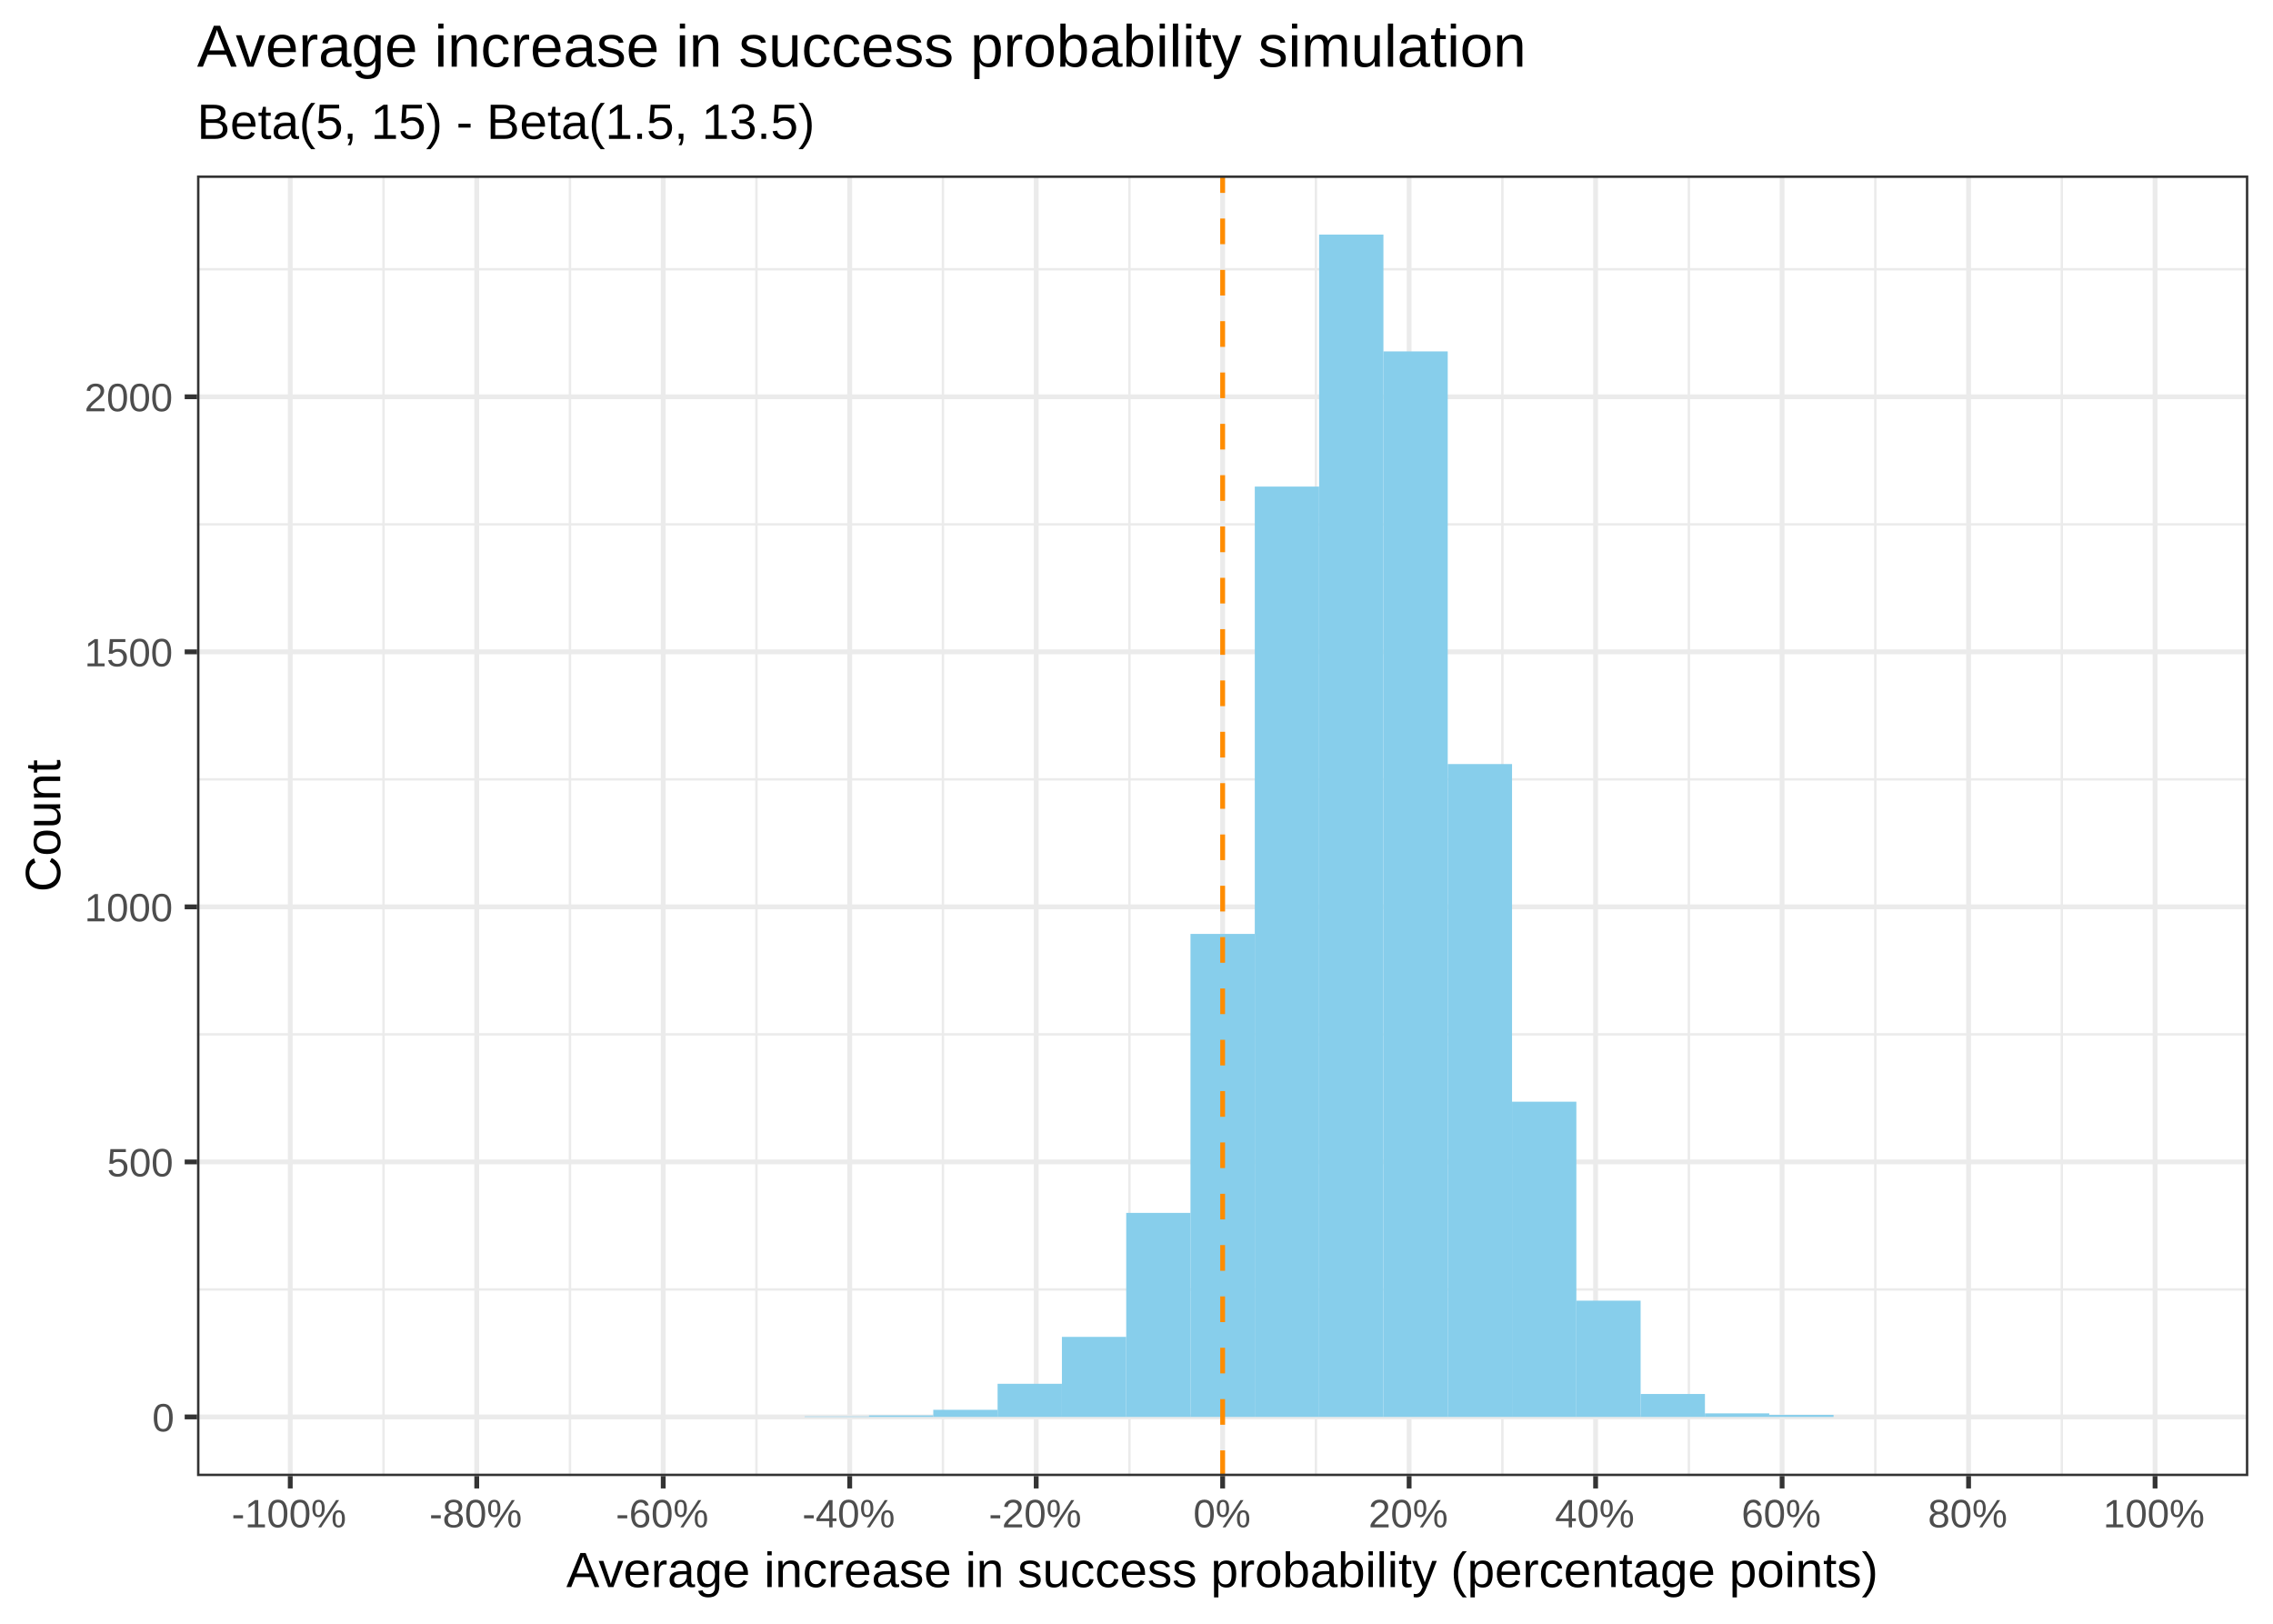
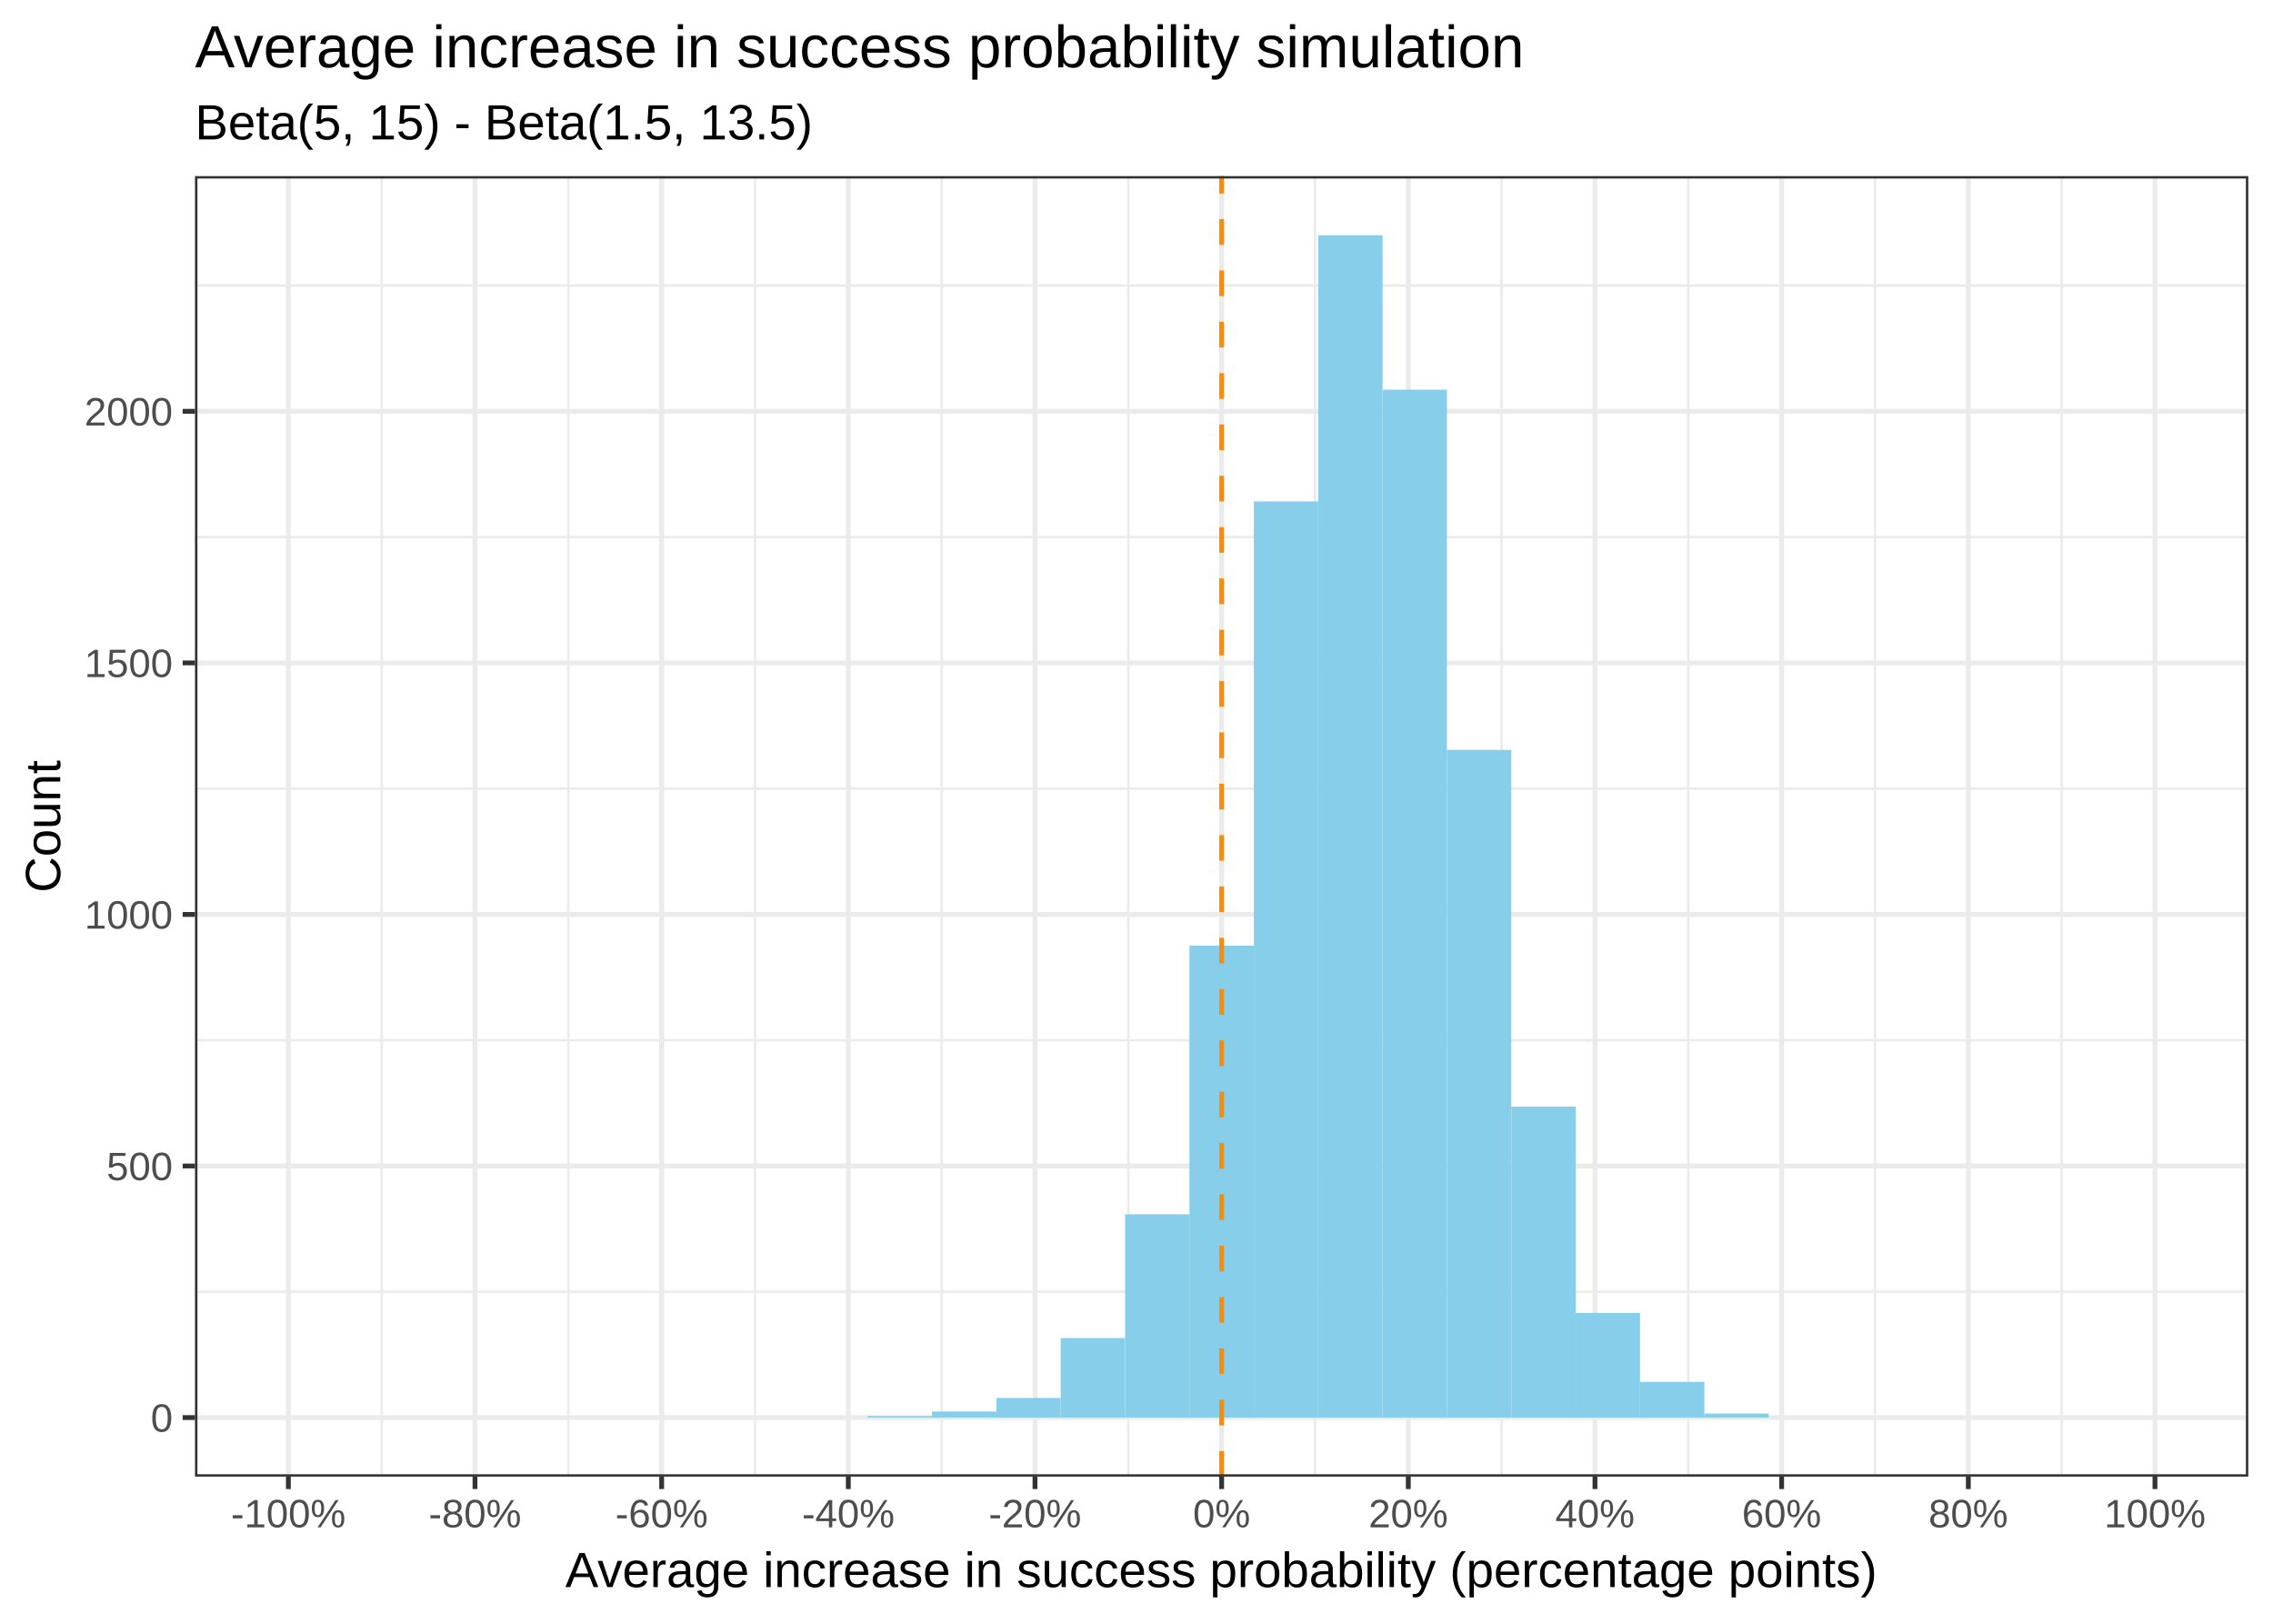
<svg xmlns="http://www.w3.org/2000/svg" viewBox="0 0 504.00 360.00">
  <defs>
    <style type="text/css">
    line, polyline, path, rect, circle {
      fill: none;
      stroke: #000000;
      stroke-linecap: round;
      stroke-linejoin: round;
      stroke-miterlimit: 10.00;
    }
  </style>
  </defs>
  <rect width="100%" height="100%" style="stroke: none; fill: #FFFFFF;" />
  <rect x="0.00" y="0.00" width="504.00" height="360.00" style="stroke-width: 1.07; stroke: #FFFFFF; fill: #FFFFFF;" />
  <defs>
-     <clipPath id="cpNDMuNjg3Mnw0OTguNTIxfDMyNy4yNTd8MzguOTA1OQ==">
-       <rect x="43.69" y="38.91" width="454.83" height="288.35" />
+     <clipPath id="cpNDMuMjQxM3w0OTguNTIxfDMyNy4zOTZ8MzkuMDQxMg==">
+       <rect x="43.24" y="39.04" width="455.28" height="288.35" />
    </clipPath>
  </defs>
-   <rect x="43.69" y="38.91" width="454.83" height="288.35" style="stroke-width: 1.07; stroke: none; fill: #FFFFFF;" clip-path="url(#cpNDMuNjg3Mnw0OTguNTIxfDMyNy4yNTd8MzguOTA1OQ==)" />
-   <polyline points="43.69,285.88 498.52,285.88 " style="stroke-width: 0.53; stroke: #EBEBEB; stroke-linecap: butt;" clip-path="url(#cpNDMuNjg3Mnw0OTguNTIxfDMyNy4yNTd8MzguOTA1OQ==)" />
-   <polyline points="43.69,229.33 498.52,229.33 " style="stroke-width: 0.53; stroke: #EBEBEB; stroke-linecap: butt;" clip-path="url(#cpNDMuNjg3Mnw0OTguNTIxfDMyNy4yNTd8MzguOTA1OQ==)" />
-   <polyline points="43.69,172.79 498.52,172.79 " style="stroke-width: 0.53; stroke: #EBEBEB; stroke-linecap: butt;" clip-path="url(#cpNDMuNjg3Mnw0OTguNTIxfDMyNy4yNTd8MzguOTA1OQ==)" />
-   <polyline points="43.69,116.25 498.52,116.25 " style="stroke-width: 0.53; stroke: #EBEBEB; stroke-linecap: butt;" clip-path="url(#cpNDMuNjg3Mnw0OTguNTIxfDMyNy4yNTd8MzguOTA1OQ==)" />
-   <polyline points="43.69,59.70 498.52,59.70 " style="stroke-width: 0.53; stroke: #EBEBEB; stroke-linecap: butt;" clip-path="url(#cpNDMuNjg3Mnw0OTguNTIxfDMyNy4yNTd8MzguOTA1OQ==)" />
-   <polyline points="43.69,327.26 43.69,38.91 " style="stroke-width: 0.53; stroke: #EBEBEB; stroke-linecap: butt;" clip-path="url(#cpNDMuNjg3Mnw0OTguNTIxfDMyNy4yNTd8MzguOTA1OQ==)" />
-   <polyline points="85.04,327.26 85.04,38.91 " style="stroke-width: 0.53; stroke: #EBEBEB; stroke-linecap: butt;" clip-path="url(#cpNDMuNjg3Mnw0OTguNTIxfDMyNy4yNTd8MzguOTA1OQ==)" />
-   <polyline points="126.38,327.26 126.38,38.91 " style="stroke-width: 0.53; stroke: #EBEBEB; stroke-linecap: butt;" clip-path="url(#cpNDMuNjg3Mnw0OTguNTIxfDMyNy4yNTd8MzguOTA1OQ==)" />
-   <polyline points="167.73,327.26 167.73,38.91 " style="stroke-width: 0.53; stroke: #EBEBEB; stroke-linecap: butt;" clip-path="url(#cpNDMuNjg3Mnw0OTguNTIxfDMyNy4yNTd8MzguOTA1OQ==)" />
-   <polyline points="209.08,327.26 209.08,38.91 " style="stroke-width: 0.53; stroke: #EBEBEB; stroke-linecap: butt;" clip-path="url(#cpNDMuNjg3Mnw0OTguNTIxfDMyNy4yNTd8MzguOTA1OQ==)" />
-   <polyline points="250.43,327.26 250.43,38.91 " style="stroke-width: 0.53; stroke: #EBEBEB; stroke-linecap: butt;" clip-path="url(#cpNDMuNjg3Mnw0OTguNTIxfDMyNy4yNTd8MzguOTA1OQ==)" />
-   <polyline points="291.78,327.26 291.78,38.91 " style="stroke-width: 0.53; stroke: #EBEBEB; stroke-linecap: butt;" clip-path="url(#cpNDMuNjg3Mnw0OTguNTIxfDMyNy4yNTd8MzguOTA1OQ==)" />
-   <polyline points="333.13,327.26 333.13,38.91 " style="stroke-width: 0.53; stroke: #EBEBEB; stroke-linecap: butt;" clip-path="url(#cpNDMuNjg3Mnw0OTguNTIxfDMyNy4yNTd8MzguOTA1OQ==)" />
-   <polyline points="374.48,327.26 374.48,38.91 " style="stroke-width: 0.53; stroke: #EBEBEB; stroke-linecap: butt;" clip-path="url(#cpNDMuNjg3Mnw0OTguNTIxfDMyNy4yNTd8MzguOTA1OQ==)" />
-   <polyline points="415.82,327.26 415.82,38.91 " style="stroke-width: 0.53; stroke: #EBEBEB; stroke-linecap: butt;" clip-path="url(#cpNDMuNjg3Mnw0OTguNTIxfDMyNy4yNTd8MzguOTA1OQ==)" />
-   <polyline points="457.17,327.26 457.17,38.91 " style="stroke-width: 0.53; stroke: #EBEBEB; stroke-linecap: butt;" clip-path="url(#cpNDMuNjg3Mnw0OTguNTIxfDMyNy4yNTd8MzguOTA1OQ==)" />
-   <polyline points="498.52,327.26 498.52,38.91 " style="stroke-width: 0.53; stroke: #EBEBEB; stroke-linecap: butt;" clip-path="url(#cpNDMuNjg3Mnw0OTguNTIxfDMyNy4yNTd8MzguOTA1OQ==)" />
-   <polyline points="43.69,314.15 498.52,314.15 " style="stroke-width: 1.07; stroke: #EBEBEB; stroke-linecap: butt;" clip-path="url(#cpNDMuNjg3Mnw0OTguNTIxfDMyNy4yNTd8MzguOTA1OQ==)" />
-   <polyline points="43.69,257.61 498.52,257.61 " style="stroke-width: 1.07; stroke: #EBEBEB; stroke-linecap: butt;" clip-path="url(#cpNDMuNjg3Mnw0OTguNTIxfDMyNy4yNTd8MzguOTA1OQ==)" />
-   <polyline points="43.69,201.06 498.52,201.06 " style="stroke-width: 1.07; stroke: #EBEBEB; stroke-linecap: butt;" clip-path="url(#cpNDMuNjg3Mnw0OTguNTIxfDMyNy4yNTd8MzguOTA1OQ==)" />
-   <polyline points="43.69,144.52 498.52,144.52 " style="stroke-width: 1.07; stroke: #EBEBEB; stroke-linecap: butt;" clip-path="url(#cpNDMuNjg3Mnw0OTguNTIxfDMyNy4yNTd8MzguOTA1OQ==)" />
-   <polyline points="43.69,87.97 498.52,87.97 " style="stroke-width: 1.07; stroke: #EBEBEB; stroke-linecap: butt;" clip-path="url(#cpNDMuNjg3Mnw0OTguNTIxfDMyNy4yNTd8MzguOTA1OQ==)" />
-   <polyline points="64.36,327.26 64.36,38.91 " style="stroke-width: 1.07; stroke: #EBEBEB; stroke-linecap: butt;" clip-path="url(#cpNDMuNjg3Mnw0OTguNTIxfDMyNy4yNTd8MzguOTA1OQ==)" />
-   <polyline points="105.71,327.26 105.71,38.91 " style="stroke-width: 1.07; stroke: #EBEBEB; stroke-linecap: butt;" clip-path="url(#cpNDMuNjg3Mnw0OTguNTIxfDMyNy4yNTd8MzguOTA1OQ==)" />
-   <polyline points="147.06,327.26 147.06,38.91 " style="stroke-width: 1.07; stroke: #EBEBEB; stroke-linecap: butt;" clip-path="url(#cpNDMuNjg3Mnw0OTguNTIxfDMyNy4yNTd8MzguOTA1OQ==)" />
-   <polyline points="188.41,327.26 188.41,38.91 " style="stroke-width: 1.07; stroke: #EBEBEB; stroke-linecap: butt;" clip-path="url(#cpNDMuNjg3Mnw0OTguNTIxfDMyNy4yNTd8MzguOTA1OQ==)" />
-   <polyline points="229.76,327.26 229.76,38.91 " style="stroke-width: 1.07; stroke: #EBEBEB; stroke-linecap: butt;" clip-path="url(#cpNDMuNjg3Mnw0OTguNTIxfDMyNy4yNTd8MzguOTA1OQ==)" />
-   <polyline points="271.10,327.26 271.10,38.91 " style="stroke-width: 1.07; stroke: #EBEBEB; stroke-linecap: butt;" clip-path="url(#cpNDMuNjg3Mnw0OTguNTIxfDMyNy4yNTd8MzguOTA1OQ==)" />
-   <polyline points="312.45,327.26 312.45,38.91 " style="stroke-width: 1.07; stroke: #EBEBEB; stroke-linecap: butt;" clip-path="url(#cpNDMuNjg3Mnw0OTguNTIxfDMyNy4yNTd8MzguOTA1OQ==)" />
-   <polyline points="353.80,327.26 353.80,38.91 " style="stroke-width: 1.07; stroke: #EBEBEB; stroke-linecap: butt;" clip-path="url(#cpNDMuNjg3Mnw0OTguNTIxfDMyNy4yNTd8MzguOTA1OQ==)" />
-   <polyline points="395.15,327.26 395.15,38.91 " style="stroke-width: 1.07; stroke: #EBEBEB; stroke-linecap: butt;" clip-path="url(#cpNDMuNjg3Mnw0OTguNTIxfDMyNy4yNTd8MzguOTA1OQ==)" />
-   <polyline points="436.50,327.26 436.50,38.91 " style="stroke-width: 1.07; stroke: #EBEBEB; stroke-linecap: butt;" clip-path="url(#cpNDMuNjg3Mnw0OTguNTIxfDMyNy4yNTd8MzguOTA1OQ==)" />
-   <polyline points="477.85,327.26 477.85,38.91 " style="stroke-width: 1.07; stroke: #EBEBEB; stroke-linecap: butt;" clip-path="url(#cpNDMuNjg3Mnw0OTguNTIxfDMyNy4yNTd8MzguOTA1OQ==)" />
-   <rect x="64.36" y="314.15" width="14.26" height="0.00" style="stroke-width: 1.07; stroke: none; stroke-linecap: butt; fill: #87CEEB;" clip-path="url(#cpNDMuNjg3Mnw0OTguNTIxfDMyNy4yNTd8MzguOTA1OQ==)" />
-   <rect x="78.62" y="314.15" width="14.26" height="0.00" style="stroke-width: 1.07; stroke: none; stroke-linecap: butt; fill: #87CEEB;" clip-path="url(#cpNDMuNjg3Mnw0OTguNTIxfDMyNy4yNTd8MzguOTA1OQ==)" />
-   <rect x="92.88" y="314.15" width="14.26" height="0.00" style="stroke-width: 1.07; stroke: none; stroke-linecap: butt; fill: #87CEEB;" clip-path="url(#cpNDMuNjg3Mnw0OTguNTIxfDMyNy4yNTd8MzguOTA1OQ==)" />
-   <rect x="107.14" y="314.15" width="14.26" height="0.00" style="stroke-width: 1.07; stroke: none; stroke-linecap: butt; fill: #87CEEB;" clip-path="url(#cpNDMuNjg3Mnw0OTguNTIxfDMyNy4yNTd8MzguOTA1OQ==)" />
-   <rect x="121.39" y="314.15" width="14.26" height="0.00" style="stroke-width: 1.07; stroke: none; stroke-linecap: butt; fill: #87CEEB;" clip-path="url(#cpNDMuNjg3Mnw0OTguNTIxfDMyNy4yNTd8MzguOTA1OQ==)" />
-   <rect x="135.65" y="314.15" width="14.26" height="0.00" style="stroke-width: 1.07; stroke: none; stroke-linecap: butt; fill: #87CEEB;" clip-path="url(#cpNDMuNjg3Mnw0OTguNTIxfDMyNy4yNTd8MzguOTA1OQ==)" />
-   <rect x="149.91" y="314.15" width="14.26" height="0.00" style="stroke-width: 1.07; stroke: none; stroke-linecap: butt; fill: #87CEEB;" clip-path="url(#cpNDMuNjg3Mnw0OTguNTIxfDMyNy4yNTd8MzguOTA1OQ==)" />
-   <rect x="164.17" y="314.15" width="14.26" height="0.00" style="stroke-width: 1.07; stroke: none; stroke-linecap: butt; fill: #87CEEB;" clip-path="url(#cpNDMuNjg3Mnw0OTguNTIxfDMyNy4yNTd8MzguOTA1OQ==)" />
-   <rect x="178.43" y="314.04" width="14.26" height="0.11" style="stroke-width: 1.07; stroke: none; stroke-linecap: butt; fill: #87CEEB;" clip-path="url(#cpNDMuNjg3Mnw0OTguNTIxfDMyNy4yNTd8MzguOTA1OQ==)" />
-   <rect x="192.68" y="313.81" width="14.26" height="0.34" style="stroke-width: 1.07; stroke: none; stroke-linecap: butt; fill: #87CEEB;" clip-path="url(#cpNDMuNjg3Mnw0OTguNTIxfDMyNy4yNTd8MzguOTA1OQ==)" />
-   <rect x="206.94" y="312.57" width="14.26" height="1.58" style="stroke-width: 1.07; stroke: none; stroke-linecap: butt; fill: #87CEEB;" clip-path="url(#cpNDMuNjg3Mnw0OTguNTIxfDMyNy4yNTd8MzguOTA1OQ==)" />
-   <rect x="221.20" y="306.80" width="14.26" height="7.35" style="stroke-width: 1.07; stroke: none; stroke-linecap: butt; fill: #87CEEB;" clip-path="url(#cpNDMuNjg3Mnw0OTguNTIxfDMyNy4yNTd8MzguOTA1OQ==)" />
-   <rect x="235.46" y="296.40" width="14.26" height="17.75" style="stroke-width: 1.07; stroke: none; stroke-linecap: butt; fill: #87CEEB;" clip-path="url(#cpNDMuNjg3Mnw0OTguNTIxfDMyNy4yNTd8MzguOTA1OQ==)" />
-   <rect x="249.72" y="268.91" width="14.26" height="45.24" style="stroke-width: 1.07; stroke: none; stroke-linecap: butt; fill: #87CEEB;" clip-path="url(#cpNDMuNjg3Mnw0OTguNTIxfDMyNy4yNTd8MzguOTA1OQ==)" />
-   <rect x="263.97" y="207.06" width="14.26" height="107.09" style="stroke-width: 1.07; stroke: none; stroke-linecap: butt; fill: #87CEEB;" clip-path="url(#cpNDMuNjg3Mnw0OTguNTIxfDMyNy4yNTd8MzguOTA1OQ==)" />
-   <rect x="278.23" y="107.88" width="14.26" height="206.27" style="stroke-width: 1.07; stroke: none; stroke-linecap: butt; fill: #87CEEB;" clip-path="url(#cpNDMuNjg3Mnw0OTguNTIxfDMyNy4yNTd8MzguOTA1OQ==)" />
-   <rect x="292.49" y="52.01" width="14.26" height="262.14" style="stroke-width: 1.07; stroke: none; stroke-linecap: butt; fill: #87CEEB;" clip-path="url(#cpNDMuNjg3Mnw0OTguNTIxfDMyNy4yNTd8MzguOTA1OQ==)" />
-   <rect x="306.75" y="77.91" width="14.26" height="236.24" style="stroke-width: 1.07; stroke: none; stroke-linecap: butt; fill: #87CEEB;" clip-path="url(#cpNDMuNjg3Mnw0OTguNTIxfDMyNy4yNTd8MzguOTA1OQ==)" />
-   <rect x="321.01" y="169.40" width="14.26" height="144.75" style="stroke-width: 1.07; stroke: none; stroke-linecap: butt; fill: #87CEEB;" clip-path="url(#cpNDMuNjg3Mnw0OTguNTIxfDMyNy4yNTd8MzguOTA1OQ==)" />
-   <rect x="335.27" y="244.26" width="14.26" height="69.89" style="stroke-width: 1.07; stroke: none; stroke-linecap: butt; fill: #87CEEB;" clip-path="url(#cpNDMuNjg3Mnw0OTguNTIxfDMyNy4yNTd8MzguOTA1OQ==)" />
-   <rect x="349.52" y="288.37" width="14.26" height="25.78" style="stroke-width: 1.07; stroke: none; stroke-linecap: butt; fill: #87CEEB;" clip-path="url(#cpNDMuNjg3Mnw0OTguNTIxfDMyNy4yNTd8MzguOTA1OQ==)" />
-   <rect x="363.78" y="309.06" width="14.26" height="5.09" style="stroke-width: 1.07; stroke: none; stroke-linecap: butt; fill: #87CEEB;" clip-path="url(#cpNDMuNjg3Mnw0OTguNTIxfDMyNy4yNTd8MzguOTA1OQ==)" />
-   <rect x="378.04" y="313.36" width="14.26" height="0.79" style="stroke-width: 1.07; stroke: none; stroke-linecap: butt; fill: #87CEEB;" clip-path="url(#cpNDMuNjg3Mnw0OTguNTIxfDMyNy4yNTd8MzguOTA1OQ==)" />
-   <rect x="392.30" y="313.70" width="14.26" height="0.45" style="stroke-width: 1.07; stroke: none; stroke-linecap: butt; fill: #87CEEB;" clip-path="url(#cpNDMuNjg3Mnw0OTguNTIxfDMyNy4yNTd8MzguOTA1OQ==)" />
-   <rect x="406.56" y="314.15" width="14.26" height="0.00" style="stroke-width: 1.07; stroke: none; stroke-linecap: butt; fill: #87CEEB;" clip-path="url(#cpNDMuNjg3Mnw0OTguNTIxfDMyNy4yNTd8MzguOTA1OQ==)" />
-   <rect x="420.81" y="314.15" width="14.26" height="0.00" style="stroke-width: 1.07; stroke: none; stroke-linecap: butt; fill: #87CEEB;" clip-path="url(#cpNDMuNjg3Mnw0OTguNTIxfDMyNy4yNTd8MzguOTA1OQ==)" />
-   <rect x="435.07" y="314.15" width="14.26" height="0.00" style="stroke-width: 1.07; stroke: none; stroke-linecap: butt; fill: #87CEEB;" clip-path="url(#cpNDMuNjg3Mnw0OTguNTIxfDMyNy4yNTd8MzguOTA1OQ==)" />
-   <rect x="449.33" y="314.15" width="14.26" height="0.00" style="stroke-width: 1.07; stroke: none; stroke-linecap: butt; fill: #87CEEB;" clip-path="url(#cpNDMuNjg3Mnw0OTguNTIxfDMyNy4yNTd8MzguOTA1OQ==)" />
-   <line x1="271.10" y1="327.26" x2="271.10" y2="38.91" style="stroke-width: 1.07; stroke: #FF8C00; stroke-dasharray: 5.69,5.69; stroke-linecap: butt;" clip-path="url(#cpNDMuNjg3Mnw0OTguNTIxfDMyNy4yNTd8MzguOTA1OQ==)" />
-   <rect x="43.69" y="38.91" width="454.83" height="288.35" style="stroke-width: 1.07; stroke: #333333;" clip-path="url(#cpNDMuNjg3Mnw0OTguNTIxfDMyNy4yNTd8MzguOTA1OQ==)" />
+   <rect x="43.24" y="39.04" width="455.28" height="288.35" style="stroke-width: 1.07; stroke: none; fill: #FFFFFF;" clip-path="url(#cpNDMuMjQxM3w0OTguNTIxfDMyNy4zOTZ8MzkuMDQxMg==)" />
+   <polyline points="43.24,286.40 498.52,286.40 " style="stroke-width: 0.53; stroke: #EBEBEB; stroke-linecap: butt;" clip-path="url(#cpNDMuMjQxM3w0OTguNTIxfDMyNy4zOTZ8MzkuMDQxMg==)" />
+   <polyline points="43.24,230.63 498.52,230.63 " style="stroke-width: 0.53; stroke: #EBEBEB; stroke-linecap: butt;" clip-path="url(#cpNDMuMjQxM3w0OTguNTIxfDMyNy4zOTZ8MzkuMDQxMg==)" />
+   <polyline points="43.24,174.85 498.52,174.85 " style="stroke-width: 0.53; stroke: #EBEBEB; stroke-linecap: butt;" clip-path="url(#cpNDMuMjQxM3w0OTguNTIxfDMyNy4zOTZ8MzkuMDQxMg==)" />
+   <polyline points="43.24,119.08 498.52,119.08 " style="stroke-width: 0.53; stroke: #EBEBEB; stroke-linecap: butt;" clip-path="url(#cpNDMuMjQxM3w0OTguNTIxfDMyNy4zOTZ8MzkuMDQxMg==)" />
+   <polyline points="43.24,63.30 498.52,63.30 " style="stroke-width: 0.53; stroke: #EBEBEB; stroke-linecap: butt;" clip-path="url(#cpNDMuMjQxM3w0OTguNTIxfDMyNy4zOTZ8MzkuMDQxMg==)" />
+   <polyline points="43.24,327.40 43.24,39.04 " style="stroke-width: 0.53; stroke: #EBEBEB; stroke-linecap: butt;" clip-path="url(#cpNDMuMjQxM3w0OTguNTIxfDMyNy4zOTZ8MzkuMDQxMg==)" />
+   <polyline points="84.63,327.40 84.63,39.04 " style="stroke-width: 0.53; stroke: #EBEBEB; stroke-linecap: butt;" clip-path="url(#cpNDMuMjQxM3w0OTguNTIxfDMyNy4zOTZ8MzkuMDQxMg==)" />
+   <polyline points="126.02,327.40 126.02,39.04 " style="stroke-width: 0.53; stroke: #EBEBEB; stroke-linecap: butt;" clip-path="url(#cpNDMuMjQxM3w0OTguNTIxfDMyNy4zOTZ8MzkuMDQxMg==)" />
+   <polyline points="167.41,327.40 167.41,39.04 " style="stroke-width: 0.53; stroke: #EBEBEB; stroke-linecap: butt;" clip-path="url(#cpNDMuMjQxM3w0OTguNTIxfDMyNy4zOTZ8MzkuMDQxMg==)" />
+   <polyline points="208.80,327.40 208.80,39.04 " style="stroke-width: 0.53; stroke: #EBEBEB; stroke-linecap: butt;" clip-path="url(#cpNDMuMjQxM3w0OTguNTIxfDMyNy4zOTZ8MzkuMDQxMg==)" />
+   <polyline points="250.19,327.40 250.19,39.04 " style="stroke-width: 0.53; stroke: #EBEBEB; stroke-linecap: butt;" clip-path="url(#cpNDMuMjQxM3w0OTguNTIxfDMyNy4zOTZ8MzkuMDQxMg==)" />
+   <polyline points="291.58,327.40 291.58,39.04 " style="stroke-width: 0.53; stroke: #EBEBEB; stroke-linecap: butt;" clip-path="url(#cpNDMuMjQxM3w0OTguNTIxfDMyNy4zOTZ8MzkuMDQxMg==)" />
+   <polyline points="332.96,327.40 332.96,39.04 " style="stroke-width: 0.53; stroke: #EBEBEB; stroke-linecap: butt;" clip-path="url(#cpNDMuMjQxM3w0OTguNTIxfDMyNy4zOTZ8MzkuMDQxMg==)" />
+   <polyline points="374.35,327.40 374.35,39.04 " style="stroke-width: 0.53; stroke: #EBEBEB; stroke-linecap: butt;" clip-path="url(#cpNDMuMjQxM3w0OTguNTIxfDMyNy4zOTZ8MzkuMDQxMg==)" />
+   <polyline points="415.74,327.40 415.74,39.04 " style="stroke-width: 0.53; stroke: #EBEBEB; stroke-linecap: butt;" clip-path="url(#cpNDMuMjQxM3w0OTguNTIxfDMyNy4zOTZ8MzkuMDQxMg==)" />
+   <polyline points="457.13,327.40 457.13,39.04 " style="stroke-width: 0.53; stroke: #EBEBEB; stroke-linecap: butt;" clip-path="url(#cpNDMuMjQxM3w0OTguNTIxfDMyNy4zOTZ8MzkuMDQxMg==)" />
+   <polyline points="498.52,327.40 498.52,39.04 " style="stroke-width: 0.53; stroke: #EBEBEB; stroke-linecap: butt;" clip-path="url(#cpNDMuMjQxM3w0OTguNTIxfDMyNy4zOTZ8MzkuMDQxMg==)" />
+   <polyline points="43.24,314.29 498.52,314.29 " style="stroke-width: 1.07; stroke: #EBEBEB; stroke-linecap: butt;" clip-path="url(#cpNDMuMjQxM3w0OTguNTIxfDMyNy4zOTZ8MzkuMDQxMg==)" />
+   <polyline points="43.24,258.51 498.52,258.51 " style="stroke-width: 1.07; stroke: #EBEBEB; stroke-linecap: butt;" clip-path="url(#cpNDMuMjQxM3w0OTguNTIxfDMyNy4zOTZ8MzkuMDQxMg==)" />
+   <polyline points="43.24,202.74 498.52,202.74 " style="stroke-width: 1.07; stroke: #EBEBEB; stroke-linecap: butt;" clip-path="url(#cpNDMuMjQxM3w0OTguNTIxfDMyNy4zOTZ8MzkuMDQxMg==)" />
+   <polyline points="43.24,146.97 498.52,146.97 " style="stroke-width: 1.07; stroke: #EBEBEB; stroke-linecap: butt;" clip-path="url(#cpNDMuMjQxM3w0OTguNTIxfDMyNy4zOTZ8MzkuMDQxMg==)" />
+   <polyline points="43.24,91.19 498.52,91.19 " style="stroke-width: 1.07; stroke: #EBEBEB; stroke-linecap: butt;" clip-path="url(#cpNDMuMjQxM3w0OTguNTIxfDMyNy4zOTZ8MzkuMDQxMg==)" />
+   <polyline points="63.94,327.40 63.94,39.04 " style="stroke-width: 1.07; stroke: #EBEBEB; stroke-linecap: butt;" clip-path="url(#cpNDMuMjQxM3w0OTguNTIxfDMyNy4zOTZ8MzkuMDQxMg==)" />
+   <polyline points="105.32,327.40 105.32,39.04 " style="stroke-width: 1.07; stroke: #EBEBEB; stroke-linecap: butt;" clip-path="url(#cpNDMuMjQxM3w0OTguNTIxfDMyNy4zOTZ8MzkuMDQxMg==)" />
+   <polyline points="146.71,327.40 146.71,39.04 " style="stroke-width: 1.07; stroke: #EBEBEB; stroke-linecap: butt;" clip-path="url(#cpNDMuMjQxM3w0OTguNTIxfDMyNy4zOTZ8MzkuMDQxMg==)" />
+   <polyline points="188.10,327.40 188.10,39.04 " style="stroke-width: 1.07; stroke: #EBEBEB; stroke-linecap: butt;" clip-path="url(#cpNDMuMjQxM3w0OTguNTIxfDMyNy4zOTZ8MzkuMDQxMg==)" />
+   <polyline points="229.49,327.40 229.49,39.04 " style="stroke-width: 1.07; stroke: #EBEBEB; stroke-linecap: butt;" clip-path="url(#cpNDMuMjQxM3w0OTguNTIxfDMyNy4zOTZ8MzkuMDQxMg==)" />
+   <polyline points="270.88,327.40 270.88,39.04 " style="stroke-width: 1.07; stroke: #EBEBEB; stroke-linecap: butt;" clip-path="url(#cpNDMuMjQxM3w0OTguNTIxfDMyNy4zOTZ8MzkuMDQxMg==)" />
+   <polyline points="312.27,327.40 312.27,39.04 " style="stroke-width: 1.07; stroke: #EBEBEB; stroke-linecap: butt;" clip-path="url(#cpNDMuMjQxM3w0OTguNTIxfDMyNy4zOTZ8MzkuMDQxMg==)" />
+   <polyline points="353.66,327.40 353.66,39.04 " style="stroke-width: 1.07; stroke: #EBEBEB; stroke-linecap: butt;" clip-path="url(#cpNDMuMjQxM3w0OTguNTIxfDMyNy4zOTZ8MzkuMDQxMg==)" />
+   <polyline points="395.05,327.40 395.05,39.04 " style="stroke-width: 1.07; stroke: #EBEBEB; stroke-linecap: butt;" clip-path="url(#cpNDMuMjQxM3w0OTguNTIxfDMyNy4zOTZ8MzkuMDQxMg==)" />
+   <polyline points="436.44,327.40 436.44,39.04 " style="stroke-width: 1.07; stroke: #EBEBEB; stroke-linecap: butt;" clip-path="url(#cpNDMuMjQxM3w0OTguNTIxfDMyNy4zOTZ8MzkuMDQxMg==)" />
+   <polyline points="477.83,327.40 477.83,39.04 " style="stroke-width: 1.07; stroke: #EBEBEB; stroke-linecap: butt;" clip-path="url(#cpNDMuMjQxM3w0OTguNTIxfDMyNy4zOTZ8MzkuMDQxMg==)" />
+   <rect x="63.94" y="314.29" width="14.27" height="0.00" style="stroke-width: 1.07; stroke: none; stroke-linecap: butt; fill: #87CEEB;" clip-path="url(#cpNDMuMjQxM3w0OTguNTIxfDMyNy4zOTZ8MzkuMDQxMg==)" />
+   <rect x="78.21" y="314.29" width="14.27" height="0.00" style="stroke-width: 1.07; stroke: none; stroke-linecap: butt; fill: #87CEEB;" clip-path="url(#cpNDMuMjQxM3w0OTguNTIxfDMyNy4zOTZ8MzkuMDQxMg==)" />
+   <rect x="92.48" y="314.29" width="14.27" height="0.00" style="stroke-width: 1.07; stroke: none; stroke-linecap: butt; fill: #87CEEB;" clip-path="url(#cpNDMuMjQxM3w0OTguNTIxfDMyNy4zOTZ8MzkuMDQxMg==)" />
+   <rect x="106.75" y="314.29" width="14.27" height="0.00" style="stroke-width: 1.07; stroke: none; stroke-linecap: butt; fill: #87CEEB;" clip-path="url(#cpNDMuMjQxM3w0OTguNTIxfDMyNy4zOTZ8MzkuMDQxMg==)" />
+   <rect x="121.02" y="314.29" width="14.27" height="0.00" style="stroke-width: 1.07; stroke: none; stroke-linecap: butt; fill: #87CEEB;" clip-path="url(#cpNDMuMjQxM3w0OTguNTIxfDMyNy4zOTZ8MzkuMDQxMg==)" />
+   <rect x="135.30" y="314.29" width="14.27" height="0.00" style="stroke-width: 1.07; stroke: none; stroke-linecap: butt; fill: #87CEEB;" clip-path="url(#cpNDMuMjQxM3w0OTguNTIxfDMyNy4zOTZ8MzkuMDQxMg==)" />
+   <rect x="149.57" y="314.29" width="14.27" height="0.00" style="stroke-width: 1.07; stroke: none; stroke-linecap: butt; fill: #87CEEB;" clip-path="url(#cpNDMuMjQxM3w0OTguNTIxfDMyNy4zOTZ8MzkuMDQxMg==)" />
+   <rect x="163.84" y="314.29" width="14.27" height="0.00" style="stroke-width: 1.07; stroke: none; stroke-linecap: butt; fill: #87CEEB;" clip-path="url(#cpNDMuMjQxM3w0OTguNTIxfDMyNy4zOTZ8MzkuMDQxMg==)" />
+   <rect x="178.11" y="314.29" width="14.27" height="0.00" style="stroke-width: 1.07; stroke: none; stroke-linecap: butt; fill: #87CEEB;" clip-path="url(#cpNDMuMjQxM3w0OTguNTIxfDMyNy4zOTZ8MzkuMDQxMg==)" />
+   <rect x="192.38" y="313.95" width="14.27" height="0.33" style="stroke-width: 1.07; stroke: none; stroke-linecap: butt; fill: #87CEEB;" clip-path="url(#cpNDMuMjQxM3w0OTguNTIxfDMyNy4zOTZ8MzkuMDQxMg==)" />
+   <rect x="206.66" y="312.95" width="14.27" height="1.34" style="stroke-width: 1.07; stroke: none; stroke-linecap: butt; fill: #87CEEB;" clip-path="url(#cpNDMuMjQxM3w0OTguNTIxfDMyNy4zOTZ8MzkuMDQxMg==)" />
+   <rect x="220.93" y="309.94" width="14.27" height="4.35" style="stroke-width: 1.07; stroke: none; stroke-linecap: butt; fill: #87CEEB;" clip-path="url(#cpNDMuMjQxM3w0OTguNTIxfDMyNy4zOTZ8MzkuMDQxMg==)" />
+   <rect x="235.20" y="296.66" width="14.27" height="17.62" style="stroke-width: 1.07; stroke: none; stroke-linecap: butt; fill: #87CEEB;" clip-path="url(#cpNDMuMjQxM3w0OTguNTIxfDMyNy4zOTZ8MzkuMDQxMg==)" />
+   <rect x="249.47" y="269.22" width="14.27" height="45.07" style="stroke-width: 1.07; stroke: none; stroke-linecap: butt; fill: #87CEEB;" clip-path="url(#cpNDMuMjQxM3w0OTguNTIxfDMyNy4zOTZ8MzkuMDQxMg==)" />
+   <rect x="263.74" y="209.66" width="14.27" height="104.63" style="stroke-width: 1.07; stroke: none; stroke-linecap: butt; fill: #87CEEB;" clip-path="url(#cpNDMuMjQxM3w0OTguNTIxfDMyNy4zOTZ8MzkuMDQxMg==)" />
+   <rect x="278.02" y="111.16" width="14.27" height="203.13" style="stroke-width: 1.07; stroke: none; stroke-linecap: butt; fill: #87CEEB;" clip-path="url(#cpNDMuMjQxM3w0OTguNTIxfDMyNy4zOTZ8MzkuMDQxMg==)" />
+   <rect x="292.29" y="52.15" width="14.27" height="262.14" style="stroke-width: 1.07; stroke: none; stroke-linecap: butt; fill: #87CEEB;" clip-path="url(#cpNDMuMjQxM3w0OTguNTIxfDMyNy4zOTZ8MzkuMDQxMg==)" />
+   <rect x="306.56" y="86.39" width="14.27" height="227.90" style="stroke-width: 1.07; stroke: none; stroke-linecap: butt; fill: #87CEEB;" clip-path="url(#cpNDMuMjQxM3w0OTguNTIxfDMyNy4zOTZ8MzkuMDQxMg==)" />
+   <rect x="320.83" y="166.26" width="14.27" height="148.03" style="stroke-width: 1.07; stroke: none; stroke-linecap: butt; fill: #87CEEB;" clip-path="url(#cpNDMuMjQxM3w0OTguNTIxfDMyNy4zOTZ8MzkuMDQxMg==)" />
+   <rect x="335.11" y="245.35" width="14.27" height="68.94" style="stroke-width: 1.07; stroke: none; stroke-linecap: butt; fill: #87CEEB;" clip-path="url(#cpNDMuMjQxM3w0OTguNTIxfDMyNy4zOTZ8MzkuMDQxMg==)" />
+   <rect x="349.38" y="291.09" width="14.27" height="23.20" style="stroke-width: 1.07; stroke: none; stroke-linecap: butt; fill: #87CEEB;" clip-path="url(#cpNDMuMjQxM3w0OTguNTIxfDMyNy4zOTZ8MzkuMDQxMg==)" />
+   <rect x="363.65" y="306.37" width="14.27" height="7.92" style="stroke-width: 1.07; stroke: none; stroke-linecap: butt; fill: #87CEEB;" clip-path="url(#cpNDMuMjQxM3w0OTguNTIxfDMyNy4zOTZ8MzkuMDQxMg==)" />
+   <rect x="377.92" y="313.40" width="14.27" height="0.89" style="stroke-width: 1.07; stroke: none; stroke-linecap: butt; fill: #87CEEB;" clip-path="url(#cpNDMuMjQxM3w0OTguNTIxfDMyNy4zOTZ8MzkuMDQxMg==)" />
+   <rect x="392.19" y="314.29" width="14.27" height="0.00" style="stroke-width: 1.07; stroke: none; stroke-linecap: butt; fill: #87CEEB;" clip-path="url(#cpNDMuMjQxM3w0OTguNTIxfDMyNy4zOTZ8MzkuMDQxMg==)" />
+   <rect x="406.47" y="314.29" width="14.27" height="0.00" style="stroke-width: 1.07; stroke: none; stroke-linecap: butt; fill: #87CEEB;" clip-path="url(#cpNDMuMjQxM3w0OTguNTIxfDMyNy4zOTZ8MzkuMDQxMg==)" />
+   <rect x="420.74" y="314.29" width="14.27" height="0.00" style="stroke-width: 1.07; stroke: none; stroke-linecap: butt; fill: #87CEEB;" clip-path="url(#cpNDMuMjQxM3w0OTguNTIxfDMyNy4zOTZ8MzkuMDQxMg==)" />
+   <rect x="435.01" y="314.29" width="14.27" height="0.00" style="stroke-width: 1.07; stroke: none; stroke-linecap: butt; fill: #87CEEB;" clip-path="url(#cpNDMuMjQxM3w0OTguNTIxfDMyNy4zOTZ8MzkuMDQxMg==)" />
+   <rect x="449.28" y="314.29" width="14.27" height="0.00" style="stroke-width: 1.07; stroke: none; stroke-linecap: butt; fill: #87CEEB;" clip-path="url(#cpNDMuMjQxM3w0OTguNTIxfDMyNy4zOTZ8MzkuMDQxMg==)" />
+   <line x1="270.88" y1="327.40" x2="270.88" y2="39.04" style="stroke-width: 1.07; stroke: #FF8C00; stroke-dasharray: 5.69,5.69; stroke-linecap: butt;" clip-path="url(#cpNDMuMjQxM3w0OTguNTIxfDMyNy4zOTZ8MzkuMDQxMg==)" />
+   <rect x="43.24" y="39.04" width="455.28" height="288.35" style="stroke-width: 1.07; stroke: #333333;" clip-path="url(#cpNDMuMjQxM3w0OTguNTIxfDMyNy4zOTZ8MzkuMDQxMg==)" />
  <defs>
    <clipPath id="cpMHw1MDR8MzYwfDA=">
      <rect x="0.00" y="0.00" width="504.00" height="360.00" />
    </clipPath>
  </defs>
  <g clip-path="url(#cpMHw1MDR8MzYwfDA=)">
-     <text x="33.75" y="317.37" style="font-size: 8.80px; fill: #4D4D4D; font-family: Arial;" textLength="5.01px" lengthAdjust="spacingAndGlyphs">0</text>
+     <text x="33.42" y="317.44" style="font-size: 8.80px; fill: #4D4D4D; font-family: Arial;" textLength="4.89px" lengthAdjust="spacingAndGlyphs">0</text>
  </g>
  <g clip-path="url(#cpMHw1MDR8MzYwfDA=)">
-     <text x="23.74" y="260.82" style="font-size: 8.80px; fill: #4D4D4D; font-family: Arial;" textLength="15.02px" lengthAdjust="spacingAndGlyphs">500</text>
+     <text x="23.63" y="261.66" style="font-size: 8.80px; fill: #4D4D4D; font-family: Arial;" textLength="14.68px" lengthAdjust="spacingAndGlyphs">500</text>
  </g>
  <g clip-path="url(#cpMHw1MDR8MzYwfDA=)">
-     <text x="18.73" y="204.28" style="font-size: 8.80px; fill: #4D4D4D; font-family: Arial;" textLength="20.02px" lengthAdjust="spacingAndGlyphs">1000</text>
+     <text x="18.73" y="205.89" style="font-size: 8.80px; fill: #4D4D4D; font-family: Arial;" textLength="19.58px" lengthAdjust="spacingAndGlyphs">1000</text>
  </g>
  <g clip-path="url(#cpMHw1MDR8MzYwfDA=)">
-     <text x="18.73" y="147.74" style="font-size: 8.80px; fill: #4D4D4D; font-family: Arial;" textLength="20.02px" lengthAdjust="spacingAndGlyphs">1500</text>
+     <text x="18.73" y="150.11" style="font-size: 8.80px; fill: #4D4D4D; font-family: Arial;" textLength="19.58px" lengthAdjust="spacingAndGlyphs">1500</text>
  </g>
  <g clip-path="url(#cpMHw1MDR8MzYwfDA=)">
-     <text x="18.73" y="91.19" style="font-size: 8.80px; fill: #4D4D4D; font-family: Arial;" textLength="20.02px" lengthAdjust="spacingAndGlyphs">2000</text>
+     <text x="18.73" y="94.34" style="font-size: 8.80px; fill: #4D4D4D; font-family: Arial;" textLength="19.58px" lengthAdjust="spacingAndGlyphs">2000</text>
  </g>
-   <polyline points="40.95,314.15 43.69,314.15 " style="stroke-width: 1.07; stroke: #333333; stroke-linecap: butt;" clip-path="url(#cpMHw1MDR8MzYwfDA=)" />
-   <polyline points="40.95,257.61 43.69,257.61 " style="stroke-width: 1.07; stroke: #333333; stroke-linecap: butt;" clip-path="url(#cpMHw1MDR8MzYwfDA=)" />
-   <polyline points="40.95,201.06 43.69,201.06 " style="stroke-width: 1.07; stroke: #333333; stroke-linecap: butt;" clip-path="url(#cpMHw1MDR8MzYwfDA=)" />
-   <polyline points="40.95,144.52 43.69,144.52 " style="stroke-width: 1.07; stroke: #333333; stroke-linecap: butt;" clip-path="url(#cpMHw1MDR8MzYwfDA=)" />
-   <polyline points="40.95,87.97 43.69,87.97 " style="stroke-width: 1.07; stroke: #333333; stroke-linecap: butt;" clip-path="url(#cpMHw1MDR8MzYwfDA=)" />
-   <polyline points="64.36,330.00 64.36,327.26 " style="stroke-width: 1.07; stroke: #333333; stroke-linecap: butt;" clip-path="url(#cpMHw1MDR8MzYwfDA=)" />
-   <polyline points="105.71,330.00 105.71,327.26 " style="stroke-width: 1.07; stroke: #333333; stroke-linecap: butt;" clip-path="url(#cpMHw1MDR8MzYwfDA=)" />
-   <polyline points="147.06,330.00 147.06,327.26 " style="stroke-width: 1.07; stroke: #333333; stroke-linecap: butt;" clip-path="url(#cpMHw1MDR8MzYwfDA=)" />
-   <polyline points="188.41,330.00 188.41,327.26 " style="stroke-width: 1.07; stroke: #333333; stroke-linecap: butt;" clip-path="url(#cpMHw1MDR8MzYwfDA=)" />
-   <polyline points="229.76,330.00 229.76,327.26 " style="stroke-width: 1.07; stroke: #333333; stroke-linecap: butt;" clip-path="url(#cpMHw1MDR8MzYwfDA=)" />
-   <polyline points="271.10,330.00 271.10,327.26 " style="stroke-width: 1.07; stroke: #333333; stroke-linecap: butt;" clip-path="url(#cpMHw1MDR8MzYwfDA=)" />
-   <polyline points="312.45,330.00 312.45,327.26 " style="stroke-width: 1.07; stroke: #333333; stroke-linecap: butt;" clip-path="url(#cpMHw1MDR8MzYwfDA=)" />
-   <polyline points="353.80,330.00 353.80,327.26 " style="stroke-width: 1.07; stroke: #333333; stroke-linecap: butt;" clip-path="url(#cpMHw1MDR8MzYwfDA=)" />
-   <polyline points="395.15,330.00 395.15,327.26 " style="stroke-width: 1.07; stroke: #333333; stroke-linecap: butt;" clip-path="url(#cpMHw1MDR8MzYwfDA=)" />
-   <polyline points="436.50,330.00 436.50,327.26 " style="stroke-width: 1.07; stroke: #333333; stroke-linecap: butt;" clip-path="url(#cpMHw1MDR8MzYwfDA=)" />
-   <polyline points="477.85,330.00 477.85,327.26 " style="stroke-width: 1.07; stroke: #333333; stroke-linecap: butt;" clip-path="url(#cpMHw1MDR8MzYwfDA=)" />
+   <polyline points="40.50,314.29 43.24,314.29 " style="stroke-width: 1.07; stroke: #333333; stroke-linecap: butt;" clip-path="url(#cpMHw1MDR8MzYwfDA=)" />
+   <polyline points="40.50,258.51 43.24,258.51 " style="stroke-width: 1.07; stroke: #333333; stroke-linecap: butt;" clip-path="url(#cpMHw1MDR8MzYwfDA=)" />
+   <polyline points="40.50,202.74 43.24,202.74 " style="stroke-width: 1.07; stroke: #333333; stroke-linecap: butt;" clip-path="url(#cpMHw1MDR8MzYwfDA=)" />
+   <polyline points="40.50,146.97 43.24,146.97 " style="stroke-width: 1.07; stroke: #333333; stroke-linecap: butt;" clip-path="url(#cpMHw1MDR8MzYwfDA=)" />
+   <polyline points="40.50,91.19 43.24,91.19 " style="stroke-width: 1.07; stroke: #333333; stroke-linecap: butt;" clip-path="url(#cpMHw1MDR8MzYwfDA=)" />
+   <polyline points="63.94,330.14 63.94,327.40 " style="stroke-width: 1.07; stroke: #333333; stroke-linecap: butt;" clip-path="url(#cpMHw1MDR8MzYwfDA=)" />
+   <polyline points="105.32,330.14 105.32,327.40 " style="stroke-width: 1.07; stroke: #333333; stroke-linecap: butt;" clip-path="url(#cpMHw1MDR8MzYwfDA=)" />
+   <polyline points="146.71,330.14 146.71,327.40 " style="stroke-width: 1.07; stroke: #333333; stroke-linecap: butt;" clip-path="url(#cpMHw1MDR8MzYwfDA=)" />
+   <polyline points="188.10,330.14 188.10,327.40 " style="stroke-width: 1.07; stroke: #333333; stroke-linecap: butt;" clip-path="url(#cpMHw1MDR8MzYwfDA=)" />
+   <polyline points="229.49,330.14 229.49,327.40 " style="stroke-width: 1.07; stroke: #333333; stroke-linecap: butt;" clip-path="url(#cpMHw1MDR8MzYwfDA=)" />
+   <polyline points="270.88,330.14 270.88,327.40 " style="stroke-width: 1.07; stroke: #333333; stroke-linecap: butt;" clip-path="url(#cpMHw1MDR8MzYwfDA=)" />
+   <polyline points="312.27,330.14 312.27,327.40 " style="stroke-width: 1.07; stroke: #333333; stroke-linecap: butt;" clip-path="url(#cpMHw1MDR8MzYwfDA=)" />
+   <polyline points="353.66,330.14 353.66,327.40 " style="stroke-width: 1.07; stroke: #333333; stroke-linecap: butt;" clip-path="url(#cpMHw1MDR8MzYwfDA=)" />
+   <polyline points="395.05,330.14 395.05,327.40 " style="stroke-width: 1.07; stroke: #333333; stroke-linecap: butt;" clip-path="url(#cpMHw1MDR8MzYwfDA=)" />
+   <polyline points="436.44,330.14 436.44,327.40 " style="stroke-width: 1.07; stroke: #333333; stroke-linecap: butt;" clip-path="url(#cpMHw1MDR8MzYwfDA=)" />
+   <polyline points="477.83,330.14 477.83,327.40 " style="stroke-width: 1.07; stroke: #333333; stroke-linecap: butt;" clip-path="url(#cpMHw1MDR8MzYwfDA=)" />
  <g clip-path="url(#cpMHw1MDR8MzYwfDA=)">
-     <text x="51.35" y="338.63" style="font-size: 8.80px; fill: #4D4D4D; font-family: Arial;" textLength="26.02px" lengthAdjust="spacingAndGlyphs">-100%</text>
+     <text x="51.22" y="338.63" style="font-size: 8.80px; fill: #4D4D4D; font-family: Arial;" textLength="25.44px" lengthAdjust="spacingAndGlyphs">-100%</text>
  </g>
  <g clip-path="url(#cpMHw1MDR8MzYwfDA=)">
-     <text x="95.20" y="338.63" style="font-size: 8.80px; fill: #4D4D4D; font-family: Arial;" textLength="21.01px" lengthAdjust="spacingAndGlyphs">-80%</text>
+     <text x="95.05" y="338.63" style="font-size: 8.80px; fill: #4D4D4D; font-family: Arial;" textLength="20.54px" lengthAdjust="spacingAndGlyphs">-80%</text>
  </g>
  <g clip-path="url(#cpMHw1MDR8MzYwfDA=)">
-     <text x="136.55" y="338.63" style="font-size: 8.80px; fill: #4D4D4D; font-family: Arial;" textLength="21.01px" lengthAdjust="spacingAndGlyphs">-60%</text>
+     <text x="136.44" y="338.63" style="font-size: 8.80px; fill: #4D4D4D; font-family: Arial;" textLength="20.54px" lengthAdjust="spacingAndGlyphs">-60%</text>
  </g>
  <g clip-path="url(#cpMHw1MDR8MzYwfDA=)">
-     <text x="177.90" y="338.63" style="font-size: 8.80px; fill: #4D4D4D; font-family: Arial;" textLength="21.01px" lengthAdjust="spacingAndGlyphs">-40%</text>
+     <text x="177.83" y="338.63" style="font-size: 8.80px; fill: #4D4D4D; font-family: Arial;" textLength="20.54px" lengthAdjust="spacingAndGlyphs">-40%</text>
  </g>
  <g clip-path="url(#cpMHw1MDR8MzYwfDA=)">
-     <text x="219.25" y="338.63" style="font-size: 8.80px; fill: #4D4D4D; font-family: Arial;" textLength="21.01px" lengthAdjust="spacingAndGlyphs">-20%</text>
+     <text x="219.22" y="338.63" style="font-size: 8.80px; fill: #4D4D4D; font-family: Arial;" textLength="20.54px" lengthAdjust="spacingAndGlyphs">-20%</text>
  </g>
  <g clip-path="url(#cpMHw1MDR8MzYwfDA=)">
-     <text x="264.60" y="338.63" style="font-size: 8.80px; fill: #4D4D4D; font-family: Arial;" textLength="13.01px" lengthAdjust="spacingAndGlyphs">0%</text>
+     <text x="264.52" y="338.63" style="font-size: 8.80px; fill: #4D4D4D; font-family: Arial;" textLength="12.72px" lengthAdjust="spacingAndGlyphs">0%</text>
  </g>
  <g clip-path="url(#cpMHw1MDR8MzYwfDA=)">
-     <text x="303.45" y="338.63" style="font-size: 8.80px; fill: #4D4D4D; font-family: Arial;" textLength="18.01px" lengthAdjust="spacingAndGlyphs">20%</text>
+     <text x="303.46" y="338.63" style="font-size: 8.80px; fill: #4D4D4D; font-family: Arial;" textLength="17.61px" lengthAdjust="spacingAndGlyphs">20%</text>
  </g>
  <g clip-path="url(#cpMHw1MDR8MzYwfDA=)">
-     <text x="344.79" y="338.63" style="font-size: 8.80px; fill: #4D4D4D; font-family: Arial;" textLength="18.01px" lengthAdjust="spacingAndGlyphs">40%</text>
+     <text x="344.85" y="338.63" style="font-size: 8.80px; fill: #4D4D4D; font-family: Arial;" textLength="17.61px" lengthAdjust="spacingAndGlyphs">40%</text>
  </g>
  <g clip-path="url(#cpMHw1MDR8MzYwfDA=)">
-     <text x="386.14" y="338.63" style="font-size: 8.80px; fill: #4D4D4D; font-family: Arial;" textLength="18.01px" lengthAdjust="spacingAndGlyphs">60%</text>
+     <text x="386.24" y="338.63" style="font-size: 8.80px; fill: #4D4D4D; font-family: Arial;" textLength="17.61px" lengthAdjust="spacingAndGlyphs">60%</text>
  </g>
  <g clip-path="url(#cpMHw1MDR8MzYwfDA=)">
-     <text x="427.49" y="338.63" style="font-size: 8.80px; fill: #4D4D4D; font-family: Arial;" textLength="18.01px" lengthAdjust="spacingAndGlyphs">80%</text>
+     <text x="427.63" y="338.63" style="font-size: 8.80px; fill: #4D4D4D; font-family: Arial;" textLength="17.61px" lengthAdjust="spacingAndGlyphs">80%</text>
  </g>
  <g clip-path="url(#cpMHw1MDR8MzYwfDA=)">
-     <text x="466.34" y="338.63" style="font-size: 8.80px; fill: #4D4D4D; font-family: Arial;" textLength="23.02px" lengthAdjust="spacingAndGlyphs">100%</text>
+     <text x="466.57" y="338.63" style="font-size: 8.80px; fill: #4D4D4D; font-family: Arial;" textLength="22.51px" lengthAdjust="spacingAndGlyphs">100%</text>
  </g>
  <g clip-path="url(#cpMHw1MDR8MzYwfDA=)">
-     <text x="125.58" y="351.88" style="font-size: 11.00px; font-family: Arial;" textLength="291.04px" lengthAdjust="spacingAndGlyphs">Average increase in success probability (percentage points)</text>
+     <text x="125.36" y="351.88" style="font-size: 11.00px; font-family: Arial;" textLength="291.04px" lengthAdjust="spacingAndGlyphs">Average increase in success probability (percentage points)</text>
  </g>
  <g clip-path="url(#cpMHw1MDR8MzYwfDA=)">
-     <text transform="translate(13.35,197.76) rotate(-90)" style="font-size: 11.00px; font-family: Arial;" textLength="29.35px" lengthAdjust="spacingAndGlyphs">Count</text>
+     <text transform="translate(13.35,197.90) rotate(-90)" style="font-size: 11.00px; font-family: Arial;" textLength="29.35px" lengthAdjust="spacingAndGlyphs">Count</text>
  </g>
  <g clip-path="url(#cpMHw1MDR8MzYwfDA=)">
-     <text x="43.69" y="30.79" style="font-size: 11.00px; font-family: Arial;" textLength="136.96px" lengthAdjust="spacingAndGlyphs">Beta(5, 15) - Beta(1.5, 13.5)</text>
+     <text x="43.24" y="30.92" style="font-size: 11.00px; font-family: Arial;" textLength="136.96px" lengthAdjust="spacingAndGlyphs">Beta(5, 15) - Beta(1.5, 13.5)</text>
  </g>
  <g clip-path="url(#cpMHw1MDR8MzYwfDA=)">
-     <text x="43.69" y="14.79" style="font-size: 13.20px; font-family: Arial;" textLength="290.48px" lengthAdjust="spacingAndGlyphs">Average increase in success probability simulation</text>
+     <text x="43.24" y="14.93" style="font-size: 13.20px; font-family: Arial;" textLength="294.94px" lengthAdjust="spacingAndGlyphs">Average increase in success probability simulation</text>
  </g>
</svg>
